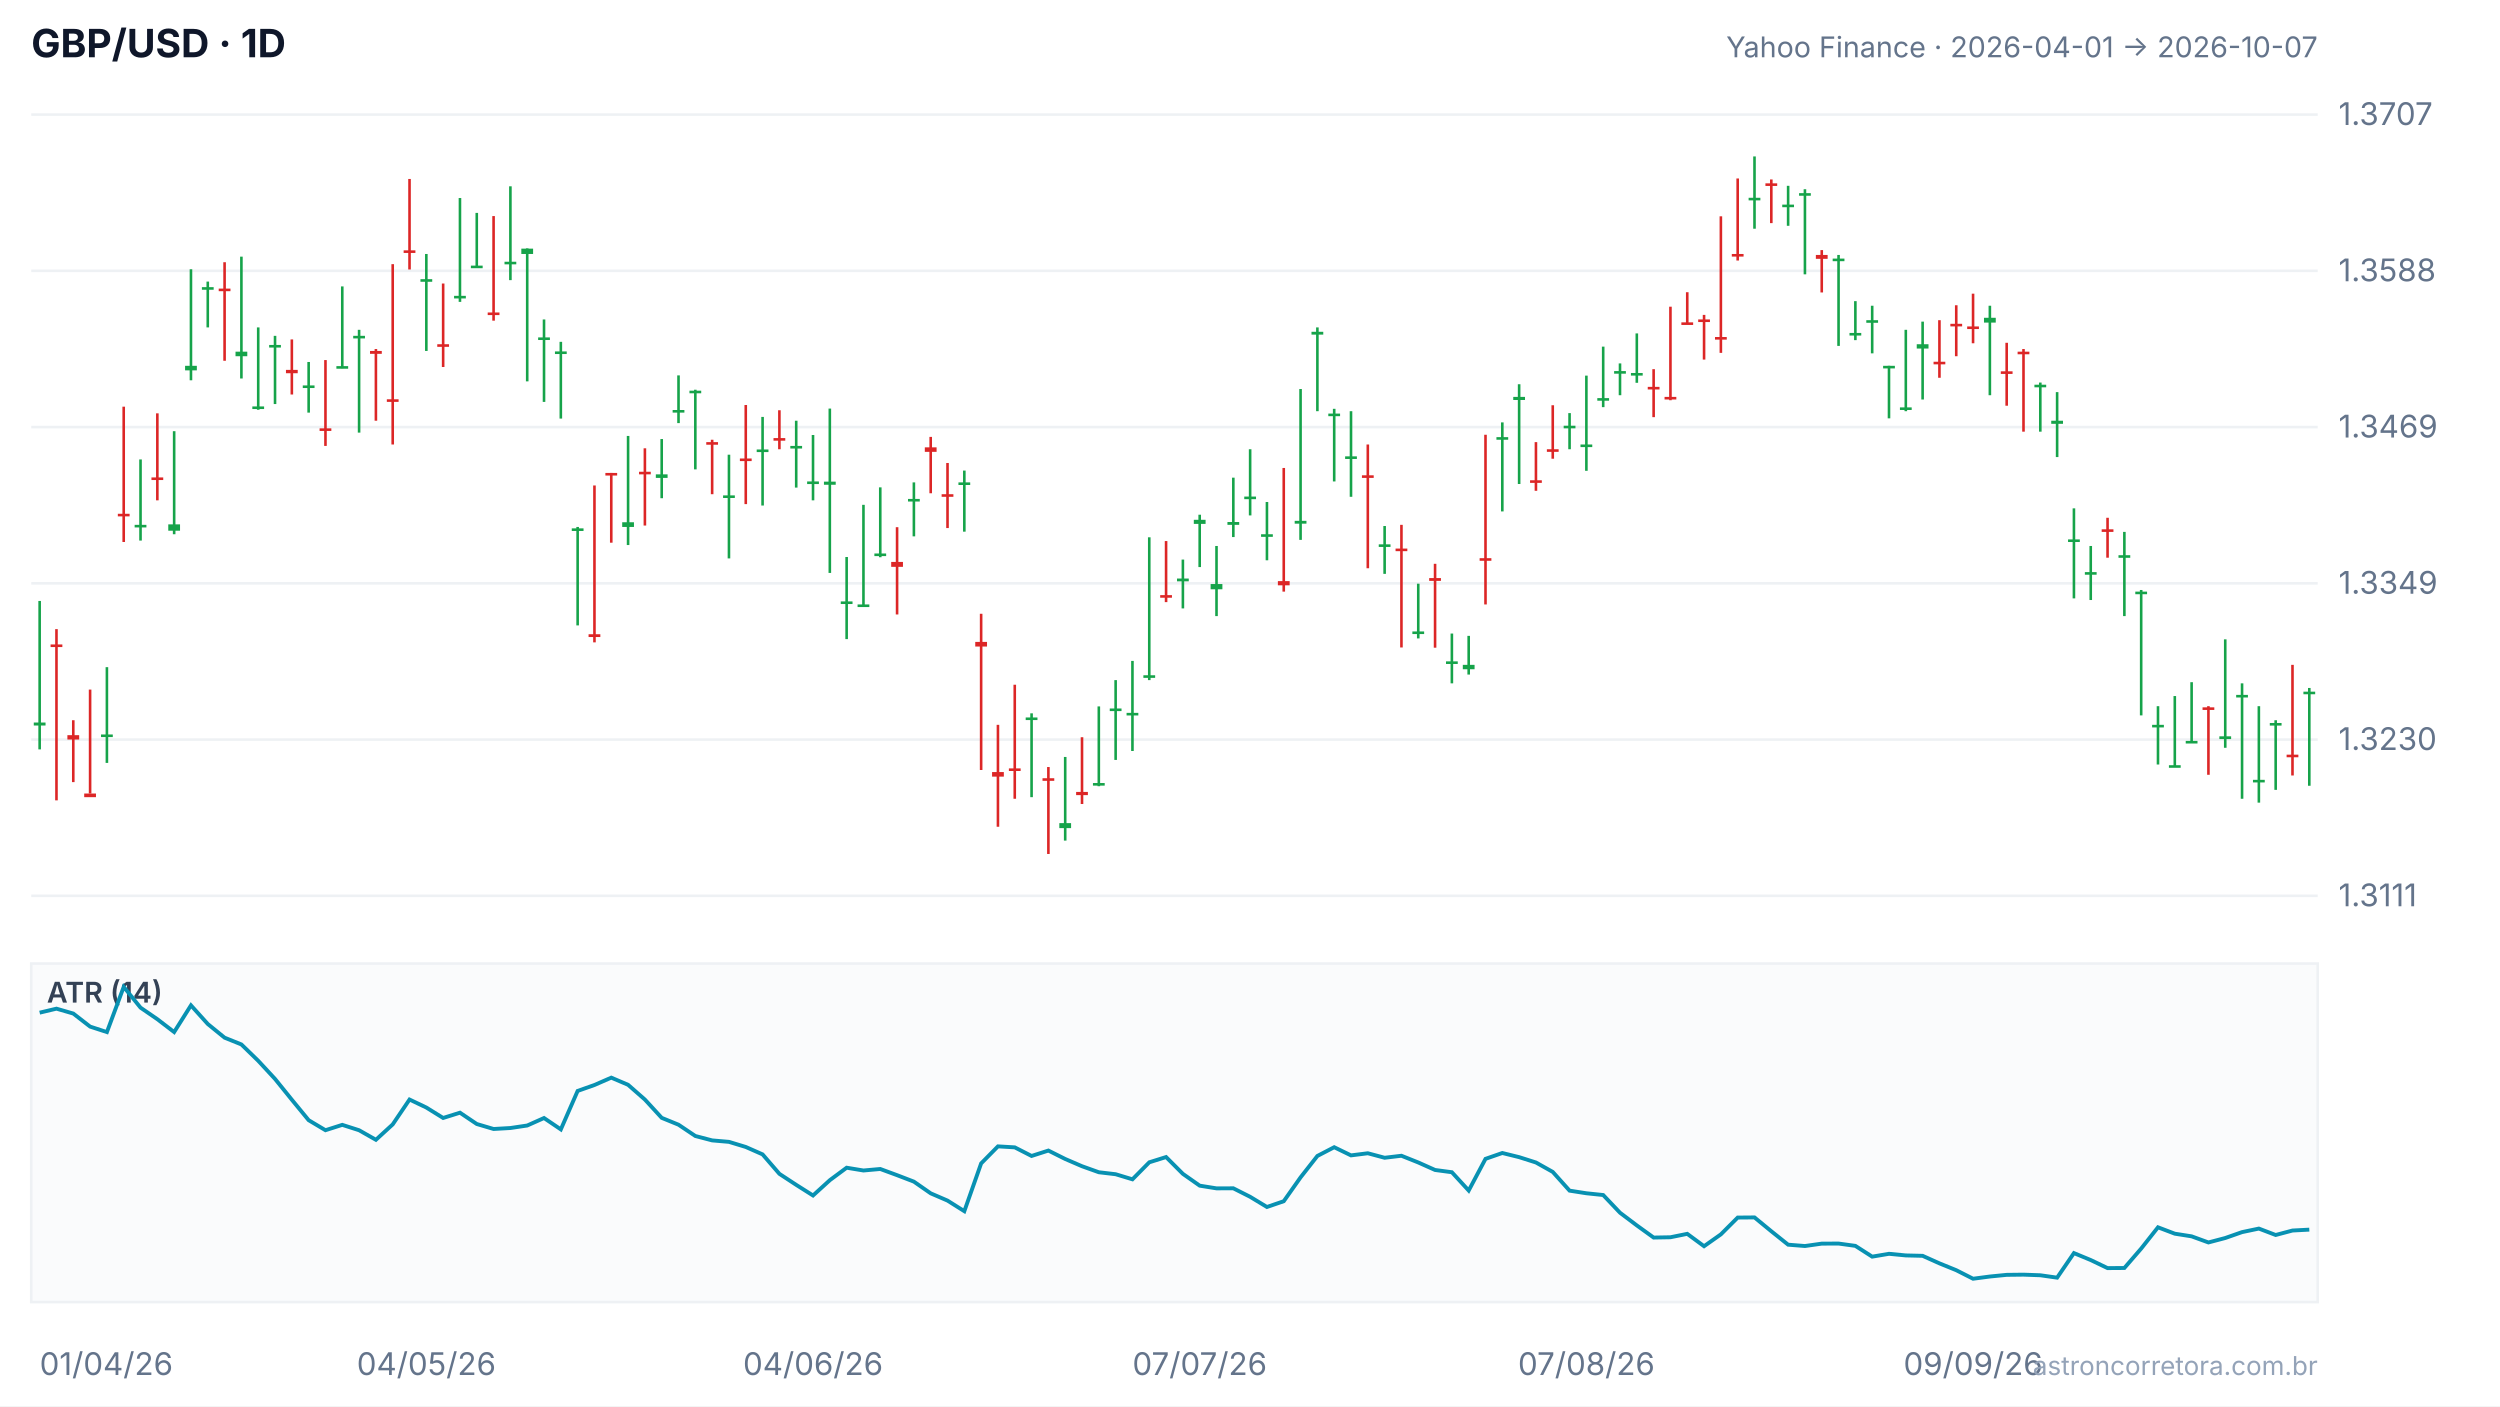
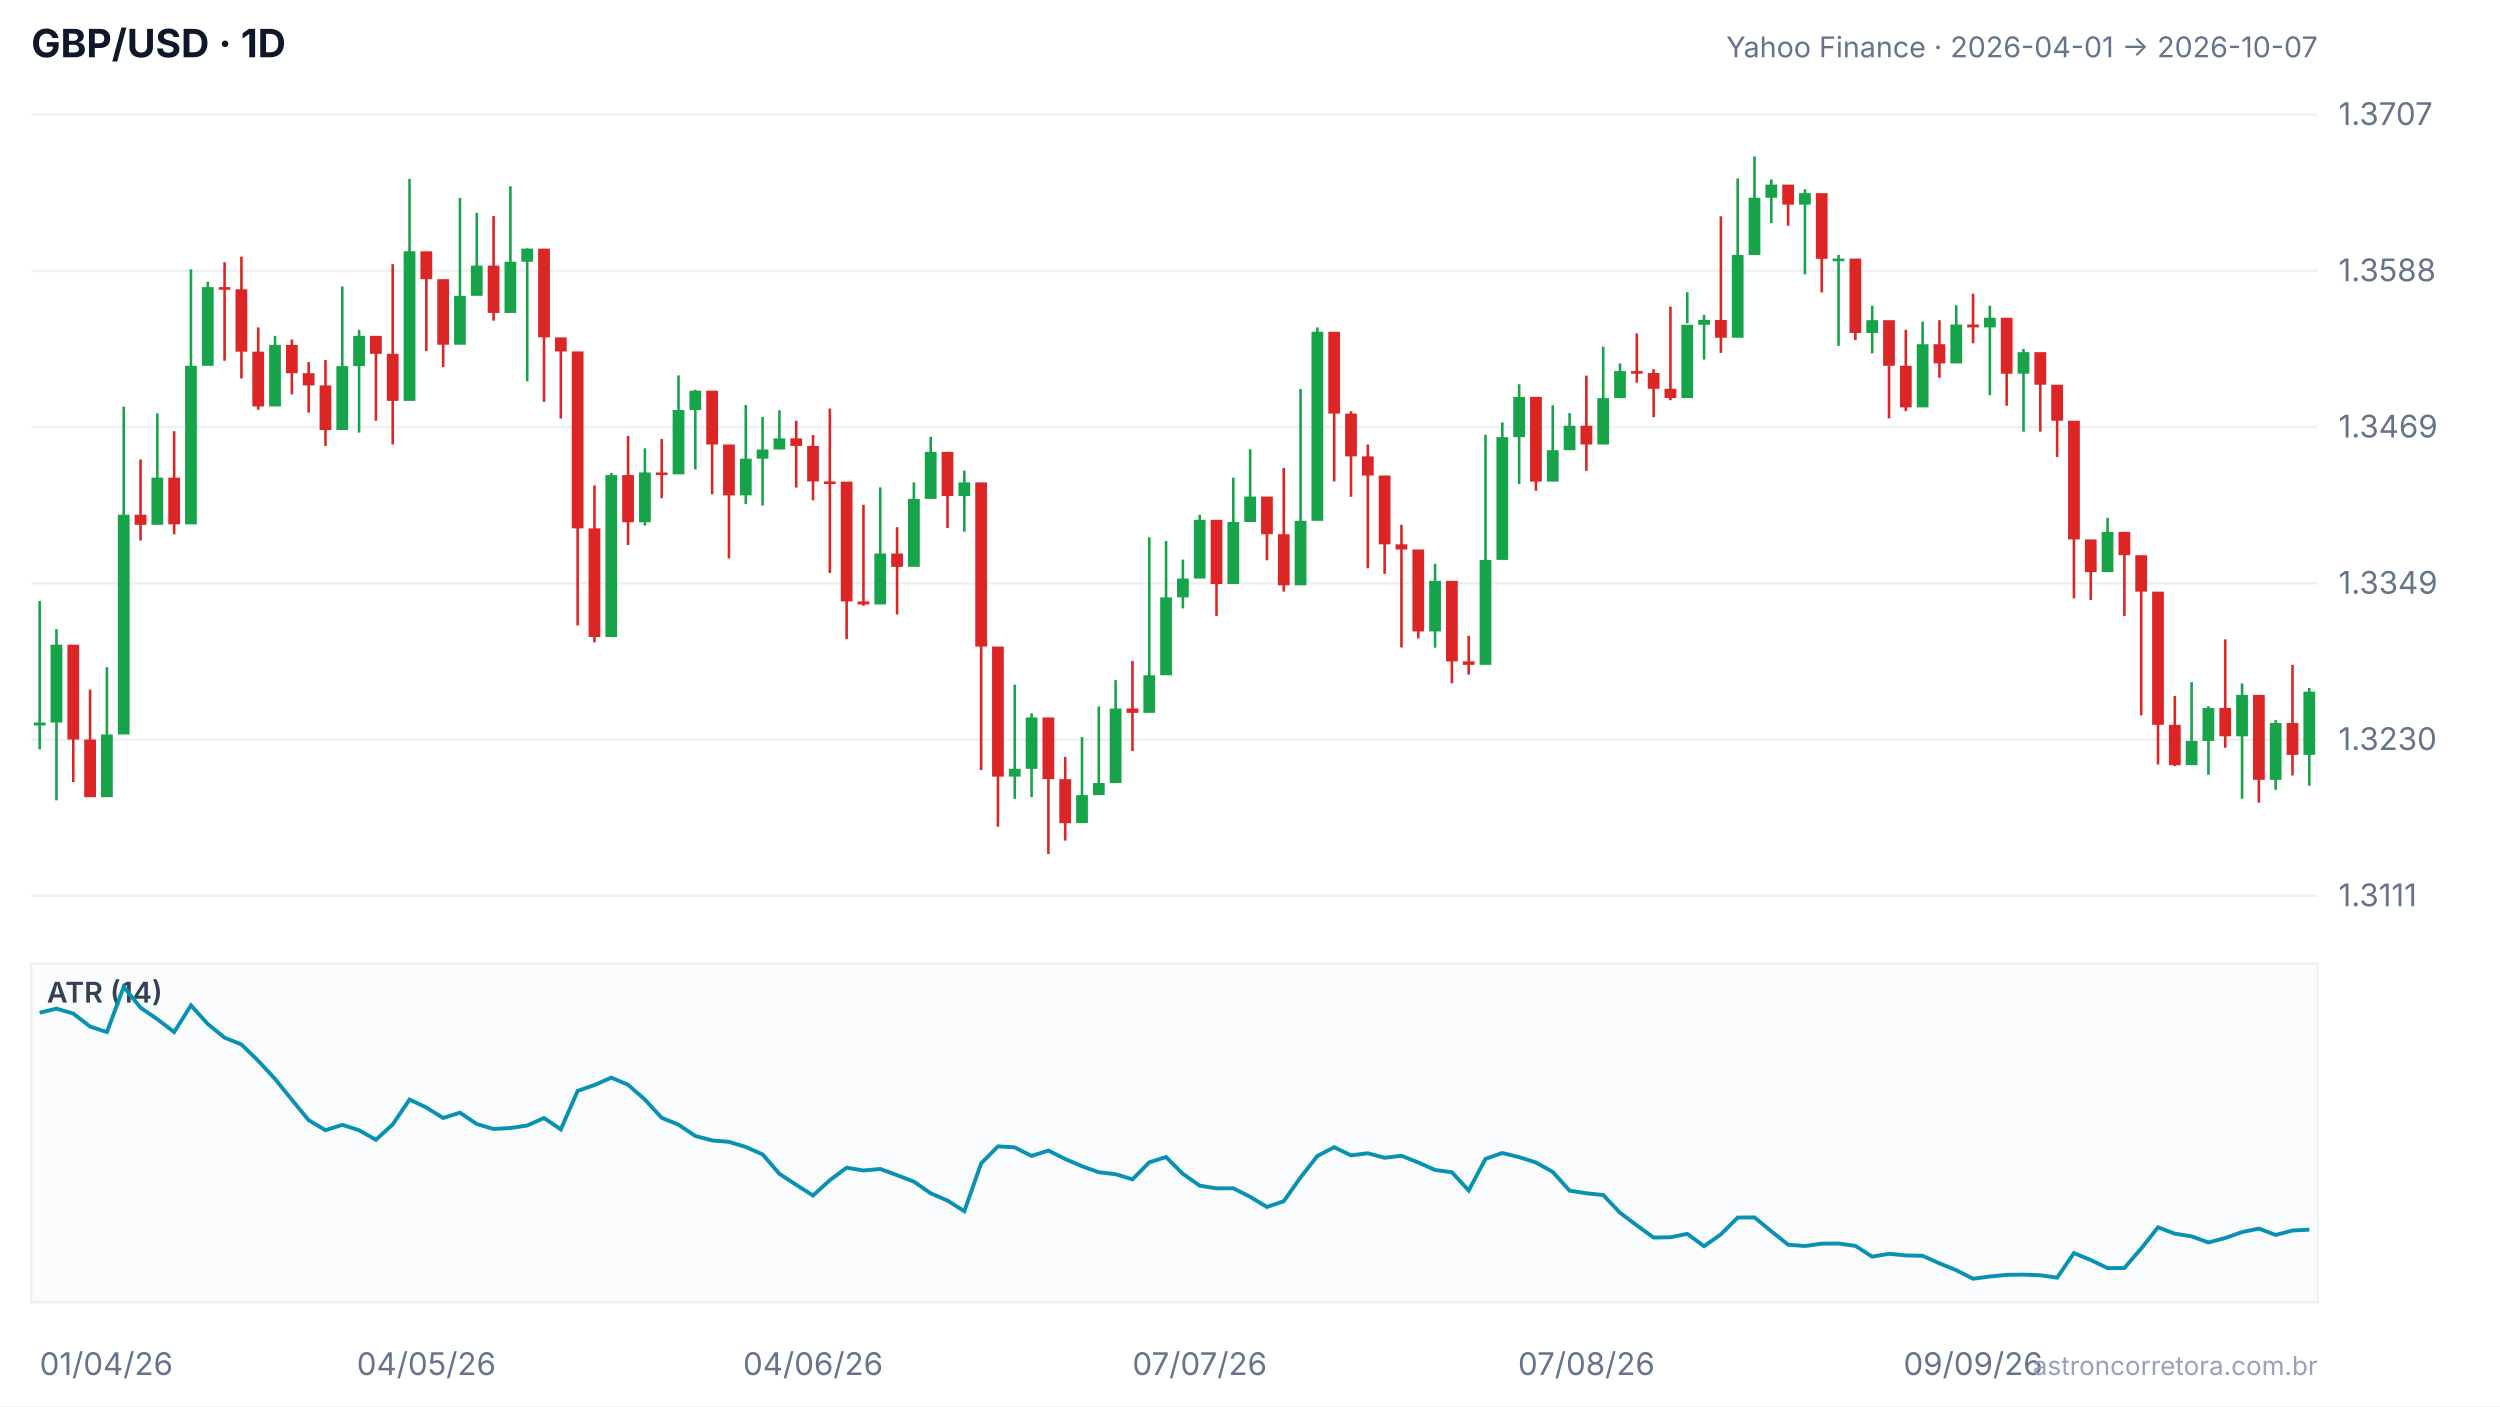
<svg xmlns="http://www.w3.org/2000/svg" viewBox="0 0 960 540" font-family="Inter,system-ui,sans-serif" font-size="12" role="img">
  <rect width="960" height="540" fill="#ffffff" />
  <text x="12" y="22" font-size="15" font-weight="700" fill="#0f172a">GBP/USD · 1D</text>
  <text x="890" y="22" font-size="11" fill="#64748b" text-anchor="end">Yahoo Finance · 2026-04-01 → 2026-10-07</text>
  <line x1="12" x2="890" y1="344" y2="344" stroke="#eef1f4" />
  <text x="898" y="348" fill="#64748b">1.3111</text>
  <line x1="12" x2="890" y1="284" y2="284" stroke="#eef1f4" />
  <text x="898" y="288" fill="#64748b">1.3230</text>
  <line x1="12" x2="890" y1="224" y2="224" stroke="#eef1f4" />
  <text x="898" y="228" fill="#64748b">1.3349</text>
  <line x1="12" x2="890" y1="164" y2="164" stroke="#eef1f4" />
  <text x="898" y="168" fill="#64748b">1.3469</text>
  <line x1="12" x2="890" y1="104" y2="104" stroke="#eef1f4" />
  <text x="898" y="108" fill="#64748b">1.3588</text>
  <line x1="12" x2="890" y1="44" y2="44" stroke="#eef1f4" />
  <text x="898" y="48" fill="#64748b">1.3707</text>
  <text x="15.228" y="528" fill="#64748b" text-anchor="start">01/04/26</text>
  <text x="163.713" y="528" fill="#64748b" text-anchor="middle">04/05/26</text>
  <text x="312.199" y="528" fill="#64748b" text-anchor="middle">04/06/26</text>
  <text x="460.684" y="528" fill="#64748b" text-anchor="middle">07/07/26</text>
  <text x="609.169" y="528" fill="#64748b" text-anchor="middle">07/08/26</text>
  <text x="757.654" y="528" fill="#64748b" text-anchor="middle">09/09/26</text>
  <line x1="15.228" x2="15.228" y1="230.767" y2="287.766" stroke="#16a34a" />
  <rect x="12.968" y="277.451" width="4.519" height="1.148" fill="#16a34a" />
-   <line x1="21.684" x2="21.684" y1="241.584" y2="307.339" stroke="#dc2626" />
-   <rect x="19.424" y="247.47" width="4.519" height="1" fill="#dc2626" />
+   <line x1="21.684" x2="21.684" y1="241.584" y2="307.339" stroke="#16a34a" />
+   <rect x="19.424" y="247.559" width="4.519" height="29.892" fill="#16a34a" />
  <line x1="28.14" x2="28.14" y1="276.567" y2="300.331" stroke="#dc2626" />
-   <rect x="25.88" y="282.304" width="4.519" height="1.675" fill="#dc2626" />
+   <rect x="25.88" y="247.559" width="4.519" height="36.42" fill="#dc2626" />
  <line x1="34.596" x2="34.596" y1="264.799" y2="304.713" stroke="#dc2626" />
-   <rect x="32.336" y="304.713" width="4.519" height="1.401" fill="#dc2626" />
+   <rect x="32.336" y="283.979" width="4.519" height="22.135" fill="#dc2626" />
  <line x1="41.051" x2="41.051" y1="256.19" y2="292.956" stroke="#16a34a" />
-   <rect x="38.792" y="282.039" width="4.519" height="1" fill="#16a34a" />
-   <line x1="47.507" x2="47.507" y1="156.162" y2="208.125" stroke="#dc2626" />
-   <rect x="45.248" y="197.29" width="4.519" height="1" fill="#dc2626" />
-   <line x1="53.963" x2="53.963" y1="176.425" y2="207.584" stroke="#16a34a" />
-   <rect x="51.704" y="201.538" width="4.519" height="1" fill="#16a34a" />
-   <line x1="60.419" x2="60.419" y1="158.724" y2="192.131" stroke="#dc2626" />
-   <rect x="58.16" y="183.333" width="4.519" height="1" fill="#dc2626" />
-   <line x1="66.875" x2="66.875" y1="165.579" y2="205.149" stroke="#16a34a" />
-   <rect x="64.615" y="201.357" width="4.519" height="2.438" fill="#16a34a" />
+   <rect x="38.792" y="282.039" width="4.519" height="24.075" fill="#16a34a" />
+   <line x1="47.507" x2="47.507" y1="156.162" y2="208.125" stroke="#16a34a" />
+   <rect x="45.248" y="197.652" width="4.519" height="84.388" fill="#16a34a" />
+   <line x1="53.963" x2="53.963" y1="176.425" y2="207.584" stroke="#dc2626" />
+   <rect x="51.704" y="197.652" width="4.519" height="3.886" fill="#dc2626" />
+   <line x1="60.419" x2="60.419" y1="158.724" y2="192.131" stroke="#16a34a" />
+   <rect x="58.16" y="183.424" width="4.519" height="18.114" fill="#16a34a" />
+   <line x1="66.875" x2="66.875" y1="165.579" y2="205.149" stroke="#dc2626" />
+   <rect x="64.615" y="183.424" width="4.519" height="17.933" fill="#dc2626" />
  <line x1="73.331" x2="73.331" y1="103.391" y2="146.031" stroke="#16a34a" />
-   <rect x="71.071" y="140.472" width="4.519" height="1.747" fill="#16a34a" />
+   <rect x="71.071" y="140.472" width="4.519" height="60.886" fill="#16a34a" />
  <line x1="79.787" x2="79.787" y1="108.13" y2="125.725" stroke="#16a34a" />
-   <rect x="77.527" y="110.265" width="4.519" height="1" fill="#16a34a" />
+   <rect x="77.527" y="110.265" width="4.519" height="30.207" fill="#16a34a" />
  <line x1="86.243" x2="86.243" y1="100.694" y2="138.539" stroke="#dc2626" />
-   <rect x="83.983" y="110.821" width="4.519" height="1" fill="#dc2626" />
-   <line x1="92.699" x2="92.699" y1="98.553" y2="145.342" stroke="#16a34a" />
-   <rect x="90.439" y="135.042" width="4.519" height="1.749" fill="#16a34a" />
-   <line x1="99.154" x2="99.154" y1="125.725" y2="157.352" stroke="#16a34a" />
-   <rect x="96.895" y="156.07" width="4.519" height="1" fill="#16a34a" />
+   <rect x="83.983" y="110.265" width="4.519" height="1" fill="#dc2626" />
+   <line x1="92.699" x2="92.699" y1="98.553" y2="145.342" stroke="#dc2626" />
+   <rect x="90.439" y="111.09" width="4.519" height="23.952" fill="#dc2626" />
+   <line x1="99.154" x2="99.154" y1="125.725" y2="157.352" stroke="#dc2626" />
+   <rect x="96.895" y="135.042" width="4.519" height="21.029" fill="#dc2626" />
  <line x1="105.61" x2="105.61" y1="128.965" y2="155.155" stroke="#16a34a" />
-   <rect x="103.351" y="132.461" width="4.519" height="1" fill="#16a34a" />
+   <rect x="103.351" y="132.461" width="4.519" height="23.61" fill="#16a34a" />
  <line x1="112.066" x2="112.066" y1="130.34" y2="151.49" stroke="#dc2626" />
-   <rect x="109.807" y="142.034" width="4.519" height="1.287" fill="#dc2626" />
-   <line x1="118.522" x2="118.522" y1="139" y2="158.449" stroke="#16a34a" />
-   <rect x="116.263" y="148.005" width="4.519" height="1" fill="#16a34a" />
+   <rect x="109.807" y="132.461" width="4.519" height="10.861" fill="#dc2626" />
+   <line x1="118.522" x2="118.522" y1="139" y2="158.449" stroke="#dc2626" />
+   <rect x="116.263" y="143.321" width="4.519" height="4.683" fill="#dc2626" />
  <line x1="124.978" x2="124.978" y1="138.264" y2="171.234" stroke="#dc2626" />
-   <rect x="122.718" y="164.482" width="4.519" height="1" fill="#dc2626" />
+   <rect x="122.718" y="148.005" width="4.519" height="17.117" fill="#dc2626" />
  <line x1="131.434" x2="131.434" y1="109.985" y2="141.391" stroke="#16a34a" />
-   <rect x="129.174" y="140.591" width="4.519" height="1" fill="#16a34a" />
+   <rect x="129.174" y="140.591" width="4.519" height="24.531" fill="#16a34a" />
  <line x1="137.89" x2="137.89" y1="126.648" y2="166.126" stroke="#16a34a" />
-   <rect x="135.63" y="128.956" width="4.519" height="1" fill="#16a34a" />
+   <rect x="135.63" y="128.956" width="4.519" height="11.635" fill="#16a34a" />
  <line x1="144.346" x2="144.346" y1="134.028" y2="161.559" stroke="#dc2626" />
-   <rect x="142.086" y="134.765" width="4.519" height="1.106" fill="#dc2626" />
+   <rect x="142.086" y="128.956" width="4.519" height="6.914" fill="#dc2626" />
  <line x1="150.801" x2="150.801" y1="101.438" y2="170.687" stroke="#dc2626" />
-   <rect x="148.542" y="153.323" width="4.519" height="1" fill="#dc2626" />
-   <line x1="157.257" x2="157.257" y1="68.723" y2="103.484" stroke="#dc2626" />
-   <rect x="154.998" y="96.131" width="4.519" height="1" fill="#dc2626" />
-   <line x1="163.713" x2="163.713" y1="97.529" y2="134.765" stroke="#16a34a" />
-   <rect x="161.454" y="107.201" width="4.519" height="1" fill="#16a34a" />
+   <rect x="148.542" y="135.87" width="4.519" height="18.066" fill="#dc2626" />
+   <line x1="157.257" x2="157.257" y1="68.723" y2="103.484" stroke="#16a34a" />
+   <rect x="154.998" y="96.504" width="4.519" height="57.433" fill="#16a34a" />
+   <line x1="163.713" x2="163.713" y1="97.529" y2="134.765" stroke="#dc2626" />
+   <rect x="161.454" y="96.504" width="4.519" height="10.697" fill="#dc2626" />
  <line x1="170.169" x2="170.169" y1="108.872" y2="140.931" stroke="#dc2626" />
-   <rect x="167.91" y="132.185" width="4.519" height="1" fill="#dc2626" />
+   <rect x="167.91" y="107.201" width="4.519" height="25.168" fill="#dc2626" />
  <line x1="176.625" x2="176.625" y1="76.04" y2="115.92" stroke="#16a34a" />
-   <rect x="174.365" y="113.603" width="4.519" height="1" fill="#16a34a" />
+   <rect x="174.365" y="113.603" width="4.519" height="18.766" fill="#16a34a" />
  <line x1="183.081" x2="183.081" y1="81.753" y2="102.554" stroke="#16a34a" />
-   <rect x="180.821" y="101.996" width="4.519" height="1" fill="#16a34a" />
+   <rect x="180.821" y="101.996" width="4.519" height="11.607" fill="#16a34a" />
  <line x1="189.537" x2="189.537" y1="82.969" y2="123.138" stroke="#dc2626" />
-   <rect x="187.277" y="119.993" width="4.519" height="1" fill="#dc2626" />
+   <rect x="187.277" y="101.996" width="4.519" height="18.182" fill="#dc2626" />
  <line x1="195.993" x2="195.993" y1="71.539" y2="107.572" stroke="#16a34a" />
-   <rect x="193.733" y="100.508" width="4.519" height="1" fill="#16a34a" />
+   <rect x="193.733" y="100.508" width="4.519" height="19.67" fill="#16a34a" />
  <line x1="202.449" x2="202.449" y1="95.386" y2="146.444" stroke="#16a34a" />
-   <rect x="200.189" y="95.479" width="4.519" height="2.05" fill="#16a34a" />
-   <line x1="208.904" x2="208.904" y1="122.675" y2="154.331" stroke="#16a34a" />
-   <rect x="206.645" y="129.565" width="4.519" height="1" fill="#16a34a" />
-   <line x1="215.36" x2="215.36" y1="131.263" y2="160.736" stroke="#16a34a" />
-   <rect x="213.101" y="134.949" width="4.519" height="1" fill="#16a34a" />
-   <line x1="221.816" x2="221.816" y1="202.351" y2="240.156" stroke="#16a34a" />
-   <rect x="219.557" y="202.893" width="4.519" height="1" fill="#16a34a" />
+   <rect x="200.189" y="95.479" width="4.519" height="5.028" fill="#16a34a" />
+   <line x1="208.904" x2="208.904" y1="122.675" y2="154.331" stroke="#dc2626" />
+   <rect x="206.645" y="95.479" width="4.519" height="34.086" fill="#dc2626" />
+   <line x1="215.36" x2="215.36" y1="131.263" y2="160.736" stroke="#dc2626" />
+   <rect x="213.101" y="129.565" width="4.519" height="5.384" fill="#dc2626" />
+   <line x1="221.816" x2="221.816" y1="202.351" y2="240.156" stroke="#dc2626" />
+   <rect x="219.557" y="134.949" width="4.519" height="67.944" fill="#dc2626" />
  <line x1="228.272" x2="228.272" y1="186.42" y2="246.668" stroke="#dc2626" />
-   <rect x="226.013" y="243.547" width="4.519" height="1.07" fill="#dc2626" />
-   <line x1="234.728" x2="234.728" y1="181.608" y2="208.396" stroke="#dc2626" />
-   <rect x="232.468" y="181.608" width="4.519" height="1" fill="#dc2626" />
-   <line x1="241.184" x2="241.184" y1="167.403" y2="209.297" stroke="#16a34a" />
-   <rect x="238.924" y="200.544" width="4.519" height="1.807" fill="#16a34a" />
-   <line x1="247.64" x2="247.64" y1="172.145" y2="201.809" stroke="#dc2626" />
-   <rect x="245.38" y="181.153" width="4.519" height="1" fill="#dc2626" />
-   <line x1="254.096" x2="254.096" y1="168.589" y2="191.315" stroke="#16a34a" />
-   <rect x="251.836" y="182.153" width="4.519" height="1.362" fill="#16a34a" />
+   <rect x="226.013" y="202.893" width="4.519" height="41.725" fill="#dc2626" />
+   <line x1="234.728" x2="234.728" y1="181.608" y2="208.396" stroke="#16a34a" />
+   <rect x="232.468" y="182.426" width="4.519" height="62.192" fill="#16a34a" />
+   <line x1="241.184" x2="241.184" y1="167.403" y2="209.297" stroke="#dc2626" />
+   <rect x="238.924" y="182.426" width="4.519" height="18.118" fill="#dc2626" />
+   <line x1="247.64" x2="247.64" y1="172.145" y2="201.809" stroke="#16a34a" />
+   <rect x="245.38" y="181.426" width="4.519" height="19.118" fill="#16a34a" />
+   <line x1="254.096" x2="254.096" y1="168.589" y2="191.315" stroke="#dc2626" />
+   <rect x="251.836" y="181.426" width="4.519" height="1" fill="#dc2626" />
  <line x1="260.551" x2="260.551" y1="144.148" y2="162.473" stroke="#16a34a" />
-   <rect x="258.292" y="157.443" width="4.519" height="1" fill="#16a34a" />
+   <rect x="258.292" y="157.443" width="4.519" height="24.709" fill="#16a34a" />
  <line x1="267.007" x2="267.007" y1="149.656" y2="180.245" stroke="#16a34a" />
-   <rect x="264.748" y="150.023" width="4.519" height="1" fill="#16a34a" />
+   <rect x="264.748" y="150.023" width="4.519" height="7.421" fill="#16a34a" />
  <line x1="273.463" x2="273.463" y1="168.863" y2="189.775" stroke="#dc2626" />
-   <rect x="271.204" y="169.775" width="4.519" height="1" fill="#dc2626" />
-   <line x1="279.919" x2="279.919" y1="174.604" y2="214.43" stroke="#16a34a" />
-   <rect x="277.66" y="190.228" width="4.519" height="1" fill="#16a34a" />
-   <line x1="286.375" x2="286.375" y1="155.522" y2="193.58" stroke="#dc2626" />
-   <rect x="284.115" y="176.06" width="4.519" height="1" fill="#dc2626" />
+   <rect x="271.204" y="150.023" width="4.519" height="20.664" fill="#dc2626" />
+   <line x1="279.919" x2="279.919" y1="174.604" y2="214.43" stroke="#dc2626" />
+   <rect x="277.66" y="170.687" width="4.519" height="19.541" fill="#dc2626" />
+   <line x1="286.375" x2="286.375" y1="155.522" y2="193.58" stroke="#16a34a" />
+   <rect x="284.115" y="176.151" width="4.519" height="14.077" fill="#16a34a" />
  <line x1="292.831" x2="292.831" y1="160.096" y2="194.123" stroke="#16a34a" />
-   <rect x="290.571" y="172.6" width="4.519" height="1" fill="#16a34a" />
-   <line x1="299.287" x2="299.287" y1="157.535" y2="172.509" stroke="#dc2626" />
-   <rect x="297.027" y="168.224" width="4.519" height="1" fill="#dc2626" />
-   <line x1="305.743" x2="305.743" y1="161.559" y2="187.236" stroke="#16a34a" />
-   <rect x="303.483" y="171.234" width="4.519" height="1" fill="#16a34a" />
-   <line x1="312.199" x2="312.199" y1="167.038" y2="192.131" stroke="#16a34a" />
-   <rect x="309.939" y="184.877" width="4.519" height="1" fill="#16a34a" />
-   <line x1="318.654" x2="318.654" y1="156.894" y2="220.004" stroke="#16a34a" />
-   <rect x="316.395" y="184.95" width="4.519" height="1.198" fill="#16a34a" />
-   <line x1="325.11" x2="325.11" y1="213.89" y2="245.42" stroke="#16a34a" />
-   <rect x="322.851" y="230.945" width="4.519" height="1" fill="#16a34a" />
-   <line x1="331.566" x2="331.566" y1="193.852" y2="232.646" stroke="#16a34a" />
-   <rect x="329.307" y="232.109" width="4.519" height="1" fill="#16a34a" />
+   <rect x="290.571" y="172.6" width="4.519" height="3.551" fill="#16a34a" />
+   <line x1="299.287" x2="299.287" y1="157.535" y2="172.509" stroke="#16a34a" />
+   <rect x="297.027" y="168.334" width="4.519" height="4.267" fill="#16a34a" />
+   <line x1="305.743" x2="305.743" y1="161.559" y2="187.236" stroke="#dc2626" />
+   <rect x="303.483" y="168.334" width="4.519" height="2.9" fill="#dc2626" />
+   <line x1="312.199" x2="312.199" y1="167.038" y2="192.131" stroke="#dc2626" />
+   <rect x="309.939" y="171.234" width="4.519" height="13.643" fill="#dc2626" />
+   <line x1="318.654" x2="318.654" y1="156.894" y2="220.004" stroke="#dc2626" />
+   <rect x="316.395" y="184.877" width="4.519" height="1" fill="#dc2626" />
+   <line x1="325.11" x2="325.11" y1="213.89" y2="245.42" stroke="#dc2626" />
+   <rect x="322.851" y="184.95" width="4.519" height="45.996" fill="#dc2626" />
+   <line x1="331.566" x2="331.566" y1="193.852" y2="232.646" stroke="#dc2626" />
+   <rect x="329.307" y="230.945" width="4.519" height="1.164" fill="#dc2626" />
  <line x1="338.022" x2="338.022" y1="187.146" y2="213.98" stroke="#16a34a" />
-   <rect x="335.762" y="212.54" width="4.519" height="1" fill="#16a34a" />
+   <rect x="335.762" y="212.54" width="4.519" height="19.57" fill="#16a34a" />
  <line x1="344.478" x2="344.478" y1="202.441" y2="235.956" stroke="#dc2626" />
-   <rect x="342.218" y="215.779" width="4.519" height="1.889" fill="#dc2626" />
+   <rect x="342.218" y="212.54" width="4.519" height="5.128" fill="#dc2626" />
  <line x1="350.934" x2="350.934" y1="185.239" y2="205.961" stroke="#16a34a" />
-   <rect x="348.674" y="191.588" width="4.519" height="1" fill="#16a34a" />
-   <line x1="357.39" x2="357.39" y1="167.768" y2="189.413" stroke="#dc2626" />
-   <rect x="355.13" y="171.781" width="4.519" height="1.731" fill="#dc2626" />
+   <rect x="348.674" y="191.588" width="4.519" height="26.08" fill="#16a34a" />
+   <line x1="357.39" x2="357.39" y1="167.768" y2="189.413" stroke="#16a34a" />
+   <rect x="355.13" y="173.511" width="4.519" height="18.076" fill="#16a34a" />
  <line x1="363.846" x2="363.846" y1="177.789" y2="202.775" stroke="#dc2626" />
-   <rect x="361.586" y="189.775" width="4.519" height="1" fill="#dc2626" />
+   <rect x="361.586" y="173.511" width="4.519" height="16.979" fill="#dc2626" />
  <line x1="370.301" x2="370.301" y1="180.699" y2="204.157" stroke="#16a34a" />
-   <rect x="368.042" y="185.239" width="4.519" height="1" fill="#16a34a" />
+   <rect x="368.042" y="185.239" width="4.519" height="5.251" fill="#16a34a" />
  <line x1="376.757" x2="376.757" y1="235.688" y2="295.68" stroke="#dc2626" />
-   <rect x="374.498" y="246.49" width="4.519" height="1.782" fill="#dc2626" />
+   <rect x="374.498" y="185.239" width="4.519" height="63.032" fill="#dc2626" />
  <line x1="383.213" x2="383.213" y1="278.334" y2="317.475" stroke="#dc2626" />
-   <rect x="380.954" y="296.47" width="4.519" height="1.755" fill="#dc2626" />
-   <line x1="389.669" x2="389.669" y1="262.937" y2="306.726" stroke="#dc2626" />
-   <rect x="387.41" y="295.064" width="4.519" height="1" fill="#dc2626" />
+   <rect x="380.954" y="248.272" width="4.519" height="49.954" fill="#dc2626" />
+   <line x1="389.669" x2="389.669" y1="262.937" y2="306.726" stroke="#16a34a" />
+   <rect x="387.41" y="295.24" width="4.519" height="2.985" fill="#16a34a" />
  <line x1="396.125" x2="396.125" y1="273.916" y2="306.114" stroke="#16a34a" />
-   <rect x="393.865" y="275.507" width="4.519" height="1" fill="#16a34a" />
+   <rect x="393.865" y="275.507" width="4.519" height="19.733" fill="#16a34a" />
  <line x1="402.581" x2="402.581" y1="294.538" y2="327.929" stroke="#dc2626" />
-   <rect x="400.321" y="298.839" width="4.519" height="1" fill="#dc2626" />
-   <line x1="409.037" x2="409.037" y1="290.67" y2="322.793" stroke="#16a34a" />
-   <rect x="406.777" y="316.079" width="4.519" height="1.919" fill="#16a34a" />
-   <line x1="415.493" x2="415.493" y1="283.097" y2="308.739" stroke="#dc2626" />
-   <rect x="413.233" y="304.1" width="4.519" height="1.226" fill="#dc2626" />
+   <rect x="400.321" y="275.507" width="4.519" height="23.683" fill="#dc2626" />
+   <line x1="409.037" x2="409.037" y1="290.67" y2="322.793" stroke="#dc2626" />
+   <rect x="406.777" y="299.191" width="4.519" height="16.888" fill="#dc2626" />
+   <line x1="415.493" x2="415.493" y1="283.097" y2="308.739" stroke="#16a34a" />
+   <rect x="413.233" y="305.326" width="4.519" height="10.753" fill="#16a34a" />
  <line x1="421.949" x2="421.949" y1="271.263" y2="301.909" stroke="#16a34a" />
-   <rect x="419.689" y="300.682" width="4.519" height="1" fill="#16a34a" />
+   <rect x="419.689" y="300.682" width="4.519" height="4.644" fill="#16a34a" />
  <line x1="428.404" x2="428.404" y1="261.163" y2="291.813" stroke="#16a34a" />
-   <rect x="426.145" y="272.06" width="4.519" height="1" fill="#16a34a" />
-   <line x1="434.86" x2="434.86" y1="253.79" y2="288.382" stroke="#16a34a" />
-   <rect x="432.601" y="273.739" width="4.519" height="1" fill="#16a34a" />
+   <rect x="426.145" y="272.06" width="4.519" height="28.622" fill="#16a34a" />
+   <line x1="434.86" x2="434.86" y1="253.79" y2="288.382" stroke="#dc2626" />
+   <rect x="432.601" y="272.06" width="4.519" height="1.679" fill="#dc2626" />
  <line x1="441.316" x2="441.316" y1="206.322" y2="261.163" stroke="#16a34a" />
-   <rect x="439.057" y="259.299" width="4.519" height="1" fill="#16a34a" />
-   <line x1="447.772" x2="447.772" y1="207.765" y2="231.214" stroke="#dc2626" />
-   <rect x="445.513" y="228.527" width="4.519" height="1" fill="#dc2626" />
+   <rect x="439.057" y="259.299" width="4.519" height="14.44" fill="#16a34a" />
+   <line x1="447.772" x2="447.772" y1="207.765" y2="231.214" stroke="#16a34a" />
+   <rect x="445.513" y="229.405" width="4.519" height="29.894" fill="#16a34a" />
  <line x1="454.228" x2="454.228" y1="214.88" y2="233.631" stroke="#16a34a" />
-   <rect x="451.968" y="222.159" width="4.519" height="1.077" fill="#16a34a" />
+   <rect x="451.968" y="222.159" width="4.519" height="7.246" fill="#16a34a" />
  <line x1="460.684" x2="460.684" y1="197.652" y2="217.757" stroke="#16a34a" />
-   <rect x="458.424" y="199.604" width="4.519" height="1.573" fill="#16a34a" />
-   <line x1="467.14" x2="467.14" y1="209.657" y2="236.582" stroke="#16a34a" />
-   <rect x="464.88" y="224.268" width="4.519" height="2.018" fill="#16a34a" />
+   <rect x="458.424" y="199.604" width="4.519" height="22.555" fill="#16a34a" />
+   <line x1="467.14" x2="467.14" y1="209.657" y2="236.582" stroke="#dc2626" />
+   <rect x="464.88" y="199.604" width="4.519" height="24.664" fill="#dc2626" />
  <line x1="473.596" x2="473.596" y1="183.424" y2="206.232" stroke="#16a34a" />
-   <rect x="471.336" y="200.454" width="4.519" height="1.084" fill="#16a34a" />
+   <rect x="471.336" y="200.454" width="4.519" height="23.814" fill="#16a34a" />
  <line x1="480.051" x2="480.051" y1="172.509" y2="197.923" stroke="#16a34a" />
-   <rect x="477.792" y="190.681" width="4.519" height="1" fill="#16a34a" />
-   <line x1="486.507" x2="486.507" y1="192.765" y2="215.149" stroke="#16a34a" />
-   <rect x="484.248" y="205.149" width="4.519" height="1" fill="#16a34a" />
+   <rect x="477.792" y="190.681" width="4.519" height="9.772" fill="#16a34a" />
+   <line x1="486.507" x2="486.507" y1="192.765" y2="215.149" stroke="#dc2626" />
+   <rect x="484.248" y="190.681" width="4.519" height="14.467" fill="#dc2626" />
  <line x1="492.963" x2="492.963" y1="179.699" y2="227.183" stroke="#dc2626" />
-   <rect x="490.704" y="223.147" width="4.519" height="1.615" fill="#dc2626" />
+   <rect x="490.704" y="205.149" width="4.519" height="19.613" fill="#dc2626" />
  <line x1="499.419" x2="499.419" y1="149.381" y2="207.314" stroke="#16a34a" />
-   <rect x="497.16" y="200.002" width="4.519" height="1.085" fill="#16a34a" />
+   <rect x="497.16" y="200.002" width="4.519" height="24.76" fill="#16a34a" />
  <line x1="505.875" x2="505.875" y1="125.725" y2="157.901" stroke="#16a34a" />
-   <rect x="503.615" y="127.405" width="4.519" height="1.089" fill="#16a34a" />
-   <line x1="512.331" x2="512.331" y1="156.986" y2="184.877" stroke="#16a34a" />
-   <rect x="510.071" y="158.816" width="4.519" height="1" fill="#16a34a" />
-   <line x1="518.787" x2="518.787" y1="157.901" y2="190.772" stroke="#16a34a" />
-   <rect x="516.527" y="175.241" width="4.519" height="1.001" fill="#16a34a" />
+   <rect x="503.615" y="127.405" width="4.519" height="72.597" fill="#16a34a" />
+   <line x1="512.331" x2="512.331" y1="156.986" y2="184.877" stroke="#dc2626" />
+   <rect x="510.071" y="127.405" width="4.519" height="31.411" fill="#dc2626" />
+   <line x1="518.787" x2="518.787" y1="157.901" y2="190.772" stroke="#dc2626" />
+   <rect x="516.527" y="158.816" width="4.519" height="16.425" fill="#dc2626" />
  <line x1="525.243" x2="525.243" y1="170.687" y2="218.207" stroke="#dc2626" />
-   <rect x="522.983" y="182.516" width="4.519" height="1" fill="#dc2626" />
-   <line x1="531.699" x2="531.699" y1="201.989" y2="220.363" stroke="#16a34a" />
-   <rect x="529.439" y="209.027" width="4.519" height="1" fill="#16a34a" />
+   <rect x="522.983" y="175.241" width="4.519" height="7.366" fill="#dc2626" />
+   <line x1="531.699" x2="531.699" y1="201.989" y2="220.363" stroke="#dc2626" />
+   <rect x="529.439" y="182.607" width="4.519" height="26.42" fill="#dc2626" />
  <line x1="538.154" x2="538.154" y1="201.538" y2="248.628" stroke="#dc2626" />
-   <rect x="535.895" y="210.648" width="4.519" height="1" fill="#dc2626" />
-   <line x1="544.61" x2="544.61" y1="224.134" y2="245.152" stroke="#16a34a" />
-   <rect x="542.351" y="242.477" width="4.519" height="1" fill="#16a34a" />
-   <line x1="551.066" x2="551.066" y1="216.499" y2="248.717" stroke="#dc2626" />
-   <rect x="548.807" y="221.98" width="4.519" height="1.077" fill="#dc2626" />
-   <line x1="557.522" x2="557.522" y1="243.28" y2="262.405" stroke="#16a34a" />
-   <rect x="555.262" y="253.967" width="4.519" height="1" fill="#16a34a" />
-   <line x1="563.978" x2="563.978" y1="244.172" y2="259.033" stroke="#16a34a" />
-   <rect x="561.718" y="255.302" width="4.519" height="1.688" fill="#16a34a" />
-   <line x1="570.434" x2="570.434" y1="166.947" y2="232.109" stroke="#dc2626" />
-   <rect x="568.174" y="214.34" width="4.519" height="1" fill="#dc2626" />
+   <rect x="535.895" y="209.027" width="4.519" height="1.982" fill="#dc2626" />
+   <line x1="544.61" x2="544.61" y1="224.134" y2="245.152" stroke="#dc2626" />
+   <rect x="542.351" y="211.009" width="4.519" height="31.467" fill="#dc2626" />
+   <line x1="551.066" x2="551.066" y1="216.499" y2="248.717" stroke="#16a34a" />
+   <rect x="548.807" y="223.057" width="4.519" height="19.42" fill="#16a34a" />
+   <line x1="557.522" x2="557.522" y1="243.28" y2="262.405" stroke="#dc2626" />
+   <rect x="555.262" y="223.057" width="4.519" height="30.91" fill="#dc2626" />
+   <line x1="563.978" x2="563.978" y1="244.172" y2="259.033" stroke="#dc2626" />
+   <rect x="561.718" y="253.967" width="4.519" height="1.334" fill="#dc2626" />
+   <line x1="570.434" x2="570.434" y1="166.947" y2="232.109" stroke="#16a34a" />
+   <rect x="568.174" y="215.006" width="4.519" height="40.296" fill="#16a34a" />
  <line x1="576.89" x2="576.89" y1="162.199" y2="196.385" stroke="#16a34a" />
-   <rect x="574.63" y="167.86" width="4.519" height="1" fill="#16a34a" />
+   <rect x="574.63" y="167.86" width="4.519" height="47.146" fill="#16a34a" />
  <line x1="583.346" x2="583.346" y1="147.546" y2="185.857" stroke="#16a34a" />
-   <rect x="581.086" y="152.407" width="4.519" height="1.191" fill="#16a34a" />
+   <rect x="581.086" y="152.407" width="4.519" height="15.453" fill="#16a34a" />
  <line x1="589.801" x2="589.801" y1="169.775" y2="188.47" stroke="#dc2626" />
-   <rect x="587.542" y="184.423" width="4.519" height="1" fill="#dc2626" />
-   <line x1="596.257" x2="596.257" y1="155.613" y2="176.151" stroke="#dc2626" />
-   <rect x="593.998" y="172.509" width="4.519" height="1" fill="#dc2626" />
+   <rect x="587.542" y="152.407" width="4.519" height="32.543" fill="#dc2626" />
+   <line x1="596.257" x2="596.257" y1="155.613" y2="176.151" stroke="#16a34a" />
+   <rect x="593.998" y="172.873" width="4.519" height="12.076" fill="#16a34a" />
  <line x1="602.713" x2="602.713" y1="158.633" y2="172.509" stroke="#16a34a" />
-   <rect x="600.454" y="163.478" width="4.519" height="1" fill="#16a34a" />
-   <line x1="609.169" x2="609.169" y1="144.24" y2="180.79" stroke="#16a34a" />
-   <rect x="606.91" y="170.687" width="4.519" height="1" fill="#16a34a" />
+   <rect x="600.454" y="163.478" width="4.519" height="9.396" fill="#16a34a" />
+   <line x1="609.169" x2="609.169" y1="144.24" y2="180.79" stroke="#dc2626" />
+   <rect x="606.91" y="163.478" width="4.519" height="7.209" fill="#dc2626" />
  <line x1="615.625" x2="615.625" y1="133.106" y2="156.345" stroke="#16a34a" />
-   <rect x="613.365" y="152.874" width="4.519" height="1" fill="#16a34a" />
+   <rect x="613.365" y="152.874" width="4.519" height="17.813" fill="#16a34a" />
  <line x1="622.081" x2="622.081" y1="139.551" y2="151.765" stroke="#16a34a" />
-   <rect x="619.821" y="142.494" width="4.519" height="1" fill="#16a34a" />
-   <line x1="628.537" x2="628.537" y1="128.033" y2="146.995" stroke="#16a34a" />
-   <rect x="626.277" y="143.229" width="4.519" height="1" fill="#16a34a" />
+   <rect x="619.821" y="142.494" width="4.519" height="10.38" fill="#16a34a" />
+   <line x1="628.537" x2="628.537" y1="128.033" y2="146.995" stroke="#dc2626" />
+   <rect x="626.277" y="142.494" width="4.519" height="1" fill="#dc2626" />
  <line x1="634.993" x2="634.993" y1="141.759" y2="160.188" stroke="#dc2626" />
-   <rect x="632.733" y="148.555" width="4.519" height="1" fill="#dc2626" />
+   <rect x="632.733" y="143.229" width="4.519" height="6.06" fill="#dc2626" />
  <line x1="641.449" x2="641.449" y1="117.772" y2="153.689" stroke="#dc2626" />
-   <rect x="639.189" y="152.407" width="4.519" height="1" fill="#dc2626" />
-   <line x1="647.904" x2="647.904" y1="112.212" y2="124.154" stroke="#dc2626" />
-   <rect x="645.645" y="123.784" width="4.519" height="1" fill="#dc2626" />
-   <line x1="654.36" x2="654.36" y1="120.918" y2="138.08" stroke="#dc2626" />
-   <rect x="652.101" y="122.666" width="4.519" height="1" fill="#dc2626" />
+   <rect x="639.189" y="149.289" width="4.519" height="3.575" fill="#dc2626" />
+   <line x1="647.904" x2="647.904" y1="112.212" y2="124.154" stroke="#16a34a" />
+   <rect x="645.645" y="124.708" width="4.519" height="28.156" fill="#16a34a" />
+   <line x1="654.36" x2="654.36" y1="120.918" y2="138.08" stroke="#16a34a" />
+   <rect x="652.101" y="122.86" width="4.519" height="1.848" fill="#16a34a" />
  <line x1="660.816" x2="660.816" y1="83.062" y2="135.501" stroke="#dc2626" />
-   <rect x="658.557" y="129.417" width="4.519" height="1" fill="#dc2626" />
-   <line x1="667.272" x2="667.272" y1="68.535" y2="100.043" stroke="#dc2626" />
-   <rect x="665.012" y="97.529" width="4.519" height="1" fill="#dc2626" />
+   <rect x="658.557" y="122.86" width="4.519" height="6.834" fill="#dc2626" />
+   <line x1="667.272" x2="667.272" y1="68.535" y2="100.043" stroke="#16a34a" />
+   <rect x="665.012" y="97.901" width="4.519" height="31.793" fill="#16a34a" />
  <line x1="673.728" x2="673.728" y1="60.071" y2="87.83" stroke="#16a34a" />
-   <rect x="671.468" y="75.947" width="4.519" height="1" fill="#16a34a" />
-   <line x1="680.184" x2="680.184" y1="68.911" y2="85.68" stroke="#dc2626" />
-   <rect x="677.924" y="70.403" width="4.519" height="1" fill="#dc2626" />
-   <line x1="686.64" x2="686.64" y1="71.352" y2="86.708" stroke="#16a34a" />
-   <rect x="684.38" y="78.57" width="4.519" height="1" fill="#16a34a" />
+   <rect x="671.468" y="75.947" width="4.519" height="21.954" fill="#16a34a" />
+   <line x1="680.184" x2="680.184" y1="68.911" y2="85.68" stroke="#16a34a" />
+   <rect x="677.924" y="70.882" width="4.519" height="5.065" fill="#16a34a" />
+   <line x1="686.64" x2="686.64" y1="71.352" y2="86.708" stroke="#dc2626" />
+   <rect x="684.38" y="70.882" width="4.519" height="7.688" fill="#dc2626" />
  <line x1="693.096" x2="693.096" y1="72.665" y2="105.343" stroke="#16a34a" />
-   <rect x="690.836" y="74.166" width="4.519" height="1" fill="#16a34a" />
+   <rect x="690.836" y="74.166" width="4.519" height="4.404" fill="#16a34a" />
  <line x1="699.551" x2="699.551" y1="96.038" y2="112.305" stroke="#dc2626" />
-   <rect x="697.292" y="97.901" width="4.519" height="1.49" fill="#dc2626" />
+   <rect x="697.292" y="74.166" width="4.519" height="25.225" fill="#dc2626" />
  <line x1="706.007" x2="706.007" y1="97.901" y2="132.83" stroke="#16a34a" />
  <rect x="703.748" y="99.298" width="4.519" height="1" fill="#16a34a" />
-   <line x1="712.463" x2="712.463" y1="115.641" y2="130.616" stroke="#16a34a" />
-   <rect x="710.204" y="127.848" width="4.519" height="1" fill="#16a34a" />
+   <line x1="712.463" x2="712.463" y1="115.641" y2="130.616" stroke="#dc2626" />
+   <rect x="710.204" y="99.298" width="4.519" height="28.55" fill="#dc2626" />
  <line x1="718.919" x2="718.919" y1="117.402" y2="135.686" stroke="#16a34a" />
-   <rect x="716.66" y="122.952" width="4.519" height="1" fill="#16a34a" />
-   <line x1="725.375" x2="725.375" y1="140.472" y2="160.645" stroke="#16a34a" />
-   <rect x="723.115" y="140.472" width="4.519" height="1" fill="#16a34a" />
-   <line x1="731.831" x2="731.831" y1="126.648" y2="157.901" stroke="#16a34a" />
-   <rect x="729.571" y="156.436" width="4.519" height="1" fill="#16a34a" />
+   <rect x="716.66" y="122.952" width="4.519" height="4.896" fill="#16a34a" />
+   <line x1="725.375" x2="725.375" y1="140.472" y2="160.645" stroke="#dc2626" />
+   <rect x="723.115" y="122.952" width="4.519" height="17.519" fill="#dc2626" />
+   <line x1="731.831" x2="731.831" y1="126.648" y2="157.901" stroke="#dc2626" />
+   <rect x="729.571" y="140.472" width="4.519" height="15.965" fill="#dc2626" />
  <line x1="738.287" x2="738.287" y1="123.507" y2="153.414" stroke="#16a34a" />
-   <rect x="736.027" y="132.185" width="4.519" height="1.659" fill="#16a34a" />
+   <rect x="736.027" y="132.185" width="4.519" height="24.252" fill="#16a34a" />
  <line x1="744.743" x2="744.743" y1="122.952" y2="145.067" stroke="#dc2626" />
-   <rect x="742.483" y="138.908" width="4.519" height="1" fill="#dc2626" />
-   <line x1="751.199" x2="751.199" y1="117.217" y2="136.791" stroke="#dc2626" />
-   <rect x="748.939" y="124.339" width="4.519" height="1" fill="#dc2626" />
+   <rect x="742.483" y="132.185" width="4.519" height="7.367" fill="#dc2626" />
+   <line x1="751.199" x2="751.199" y1="117.217" y2="136.791" stroke="#16a34a" />
+   <rect x="748.939" y="124.616" width="4.519" height="14.935" fill="#16a34a" />
  <line x1="757.654" x2="757.654" y1="112.769" y2="131.816" stroke="#dc2626" />
-   <rect x="755.395" y="125.355" width="4.519" height="1" fill="#dc2626" />
+   <rect x="755.395" y="124.616" width="4.519" height="1.109" fill="#dc2626" />
  <line x1="764.11" x2="764.11" y1="117.402" y2="151.765" stroke="#16a34a" />
-   <rect x="761.851" y="122.028" width="4.519" height="1.849" fill="#16a34a" />
+   <rect x="761.851" y="122.028" width="4.519" height="3.697" fill="#16a34a" />
  <line x1="770.566" x2="770.566" y1="131.631" y2="155.796" stroke="#dc2626" />
-   <rect x="768.307" y="142.586" width="4.519" height="1" fill="#dc2626" />
-   <line x1="777.022" x2="777.022" y1="134.028" y2="165.76" stroke="#dc2626" />
-   <rect x="774.762" y="135.042" width="4.519" height="1" fill="#dc2626" />
-   <line x1="783.478" x2="783.478" y1="146.903" y2="165.76" stroke="#16a34a" />
-   <rect x="781.218" y="147.729" width="4.519" height="1" fill="#16a34a" />
-   <line x1="789.934" x2="789.934" y1="150.573" y2="175.514" stroke="#16a34a" />
-   <rect x="787.674" y="161.559" width="4.519" height="1.188" fill="#16a34a" />
-   <line x1="796.39" x2="796.39" y1="195.209" y2="229.782" stroke="#16a34a" />
-   <rect x="794.13" y="207.133" width="4.519" height="1" fill="#16a34a" />
-   <line x1="802.846" x2="802.846" y1="209.657" y2="230.408" stroke="#16a34a" />
-   <rect x="800.586" y="219.69" width="4.519" height="1" fill="#16a34a" />
-   <line x1="809.301" x2="809.301" y1="198.827" y2="214.16" stroke="#dc2626" />
-   <rect x="807.042" y="203.253" width="4.519" height="1" fill="#dc2626" />
-   <line x1="815.757" x2="815.757" y1="204.247" y2="236.582" stroke="#16a34a" />
-   <rect x="813.498" y="213.197" width="4.519" height="1" fill="#16a34a" />
-   <line x1="822.213" x2="822.213" y1="226.555" y2="274.712" stroke="#16a34a" />
-   <rect x="819.954" y="227.183" width="4.519" height="1" fill="#16a34a" />
-   <line x1="828.669" x2="828.669" y1="271.175" y2="293.571" stroke="#16a34a" />
-   <rect x="826.41" y="278.334" width="4.519" height="1" fill="#16a34a" />
-   <line x1="835.125" x2="835.125" y1="267.28" y2="294.186" stroke="#16a34a" />
-   <rect x="832.865" y="293.835" width="4.519" height="1" fill="#16a34a" />
+   <rect x="768.307" y="122.028" width="4.519" height="21.478" fill="#dc2626" />
+   <line x1="777.022" x2="777.022" y1="134.028" y2="165.76" stroke="#16a34a" />
+   <rect x="774.762" y="135.225" width="4.519" height="8.28" fill="#16a34a" />
+   <line x1="783.478" x2="783.478" y1="146.903" y2="165.76" stroke="#dc2626" />
+   <rect x="781.218" y="135.225" width="4.519" height="12.504" fill="#dc2626" />
+   <line x1="789.934" x2="789.934" y1="150.573" y2="175.514" stroke="#dc2626" />
+   <rect x="787.674" y="147.729" width="4.519" height="13.83" fill="#dc2626" />
+   <line x1="796.39" x2="796.39" y1="195.209" y2="229.782" stroke="#dc2626" />
+   <rect x="794.13" y="161.559" width="4.519" height="45.574" fill="#dc2626" />
+   <line x1="802.846" x2="802.846" y1="209.657" y2="230.408" stroke="#dc2626" />
+   <rect x="800.586" y="207.133" width="4.519" height="12.557" fill="#dc2626" />
+   <line x1="809.301" x2="809.301" y1="198.827" y2="214.16" stroke="#16a34a" />
+   <rect x="807.042" y="204.247" width="4.519" height="15.443" fill="#16a34a" />
+   <line x1="815.757" x2="815.757" y1="204.247" y2="236.582" stroke="#dc2626" />
+   <rect x="813.498" y="204.247" width="4.519" height="8.95" fill="#dc2626" />
+   <line x1="822.213" x2="822.213" y1="226.555" y2="274.712" stroke="#dc2626" />
+   <rect x="819.954" y="213.197" width="4.519" height="13.987" fill="#dc2626" />
+   <line x1="828.669" x2="828.669" y1="271.175" y2="293.571" stroke="#dc2626" />
+   <rect x="826.41" y="227.183" width="4.519" height="51.15" fill="#dc2626" />
+   <line x1="835.125" x2="835.125" y1="267.28" y2="294.186" stroke="#dc2626" />
+   <rect x="832.865" y="278.334" width="4.519" height="15.501" fill="#dc2626" />
  <line x1="841.581" x2="841.581" y1="261.962" y2="284.947" stroke="#16a34a" />
-   <rect x="839.321" y="284.508" width="4.519" height="1" fill="#16a34a" />
-   <line x1="848.037" x2="848.037" y1="271.175" y2="297.524" stroke="#dc2626" />
-   <rect x="845.777" y="271.618" width="4.519" height="1" fill="#dc2626" />
-   <line x1="854.493" x2="854.493" y1="245.509" y2="287.15" stroke="#16a34a" />
-   <rect x="852.233" y="282.745" width="4.519" height="1.058" fill="#16a34a" />
+   <rect x="839.321" y="284.508" width="4.519" height="9.327" fill="#16a34a" />
+   <line x1="848.037" x2="848.037" y1="271.175" y2="297.524" stroke="#16a34a" />
+   <rect x="845.777" y="271.883" width="4.519" height="12.625" fill="#16a34a" />
+   <line x1="854.493" x2="854.493" y1="245.509" y2="287.15" stroke="#dc2626" />
+   <rect x="852.233" y="271.883" width="4.519" height="10.862" fill="#dc2626" />
  <line x1="860.949" x2="860.949" y1="262.405" y2="306.726" stroke="#16a34a" />
-   <rect x="858.689" y="266.837" width="4.519" height="1" fill="#16a34a" />
-   <line x1="867.404" x2="867.404" y1="271.175" y2="308.214" stroke="#16a34a" />
-   <rect x="865.145" y="299.454" width="4.519" height="1" fill="#16a34a" />
+   <rect x="858.689" y="266.837" width="4.519" height="15.908" fill="#16a34a" />
+   <line x1="867.404" x2="867.404" y1="271.175" y2="308.214" stroke="#dc2626" />
+   <rect x="865.145" y="266.837" width="4.519" height="32.617" fill="#dc2626" />
  <line x1="873.86" x2="873.86" y1="276.567" y2="303.311" stroke="#16a34a" />
-   <rect x="871.601" y="277.627" width="4.519" height="1" fill="#16a34a" />
+   <rect x="871.601" y="277.627" width="4.519" height="21.827" fill="#16a34a" />
  <line x1="880.316" x2="880.316" y1="255.302" y2="297.786" stroke="#dc2626" />
-   <rect x="878.057" y="289.791" width="4.519" height="1" fill="#dc2626" />
+   <rect x="878.057" y="277.627" width="4.519" height="12.251" fill="#dc2626" />
  <line x1="886.772" x2="886.772" y1="264.179" y2="301.734" stroke="#16a34a" />
-   <rect x="884.512" y="265.597" width="4.519" height="1" fill="#16a34a" />
+   <rect x="884.512" y="265.597" width="4.519" height="24.281" fill="#16a34a" />
  <rect x="12" y="370" width="878" height="130" fill="#fafbfc" stroke="#eef1f4" />
  <text x="18" y="385" font-size="11" font-weight="600" fill="#334155">ATR (14)</text>
  <polyline fill="none" stroke="#0891b2" stroke-width="1.5" points="15.228,388.863 21.684,387.327 28.14,389.203 34.596,394.214 41.051,396.322 47.507,378.966 53.963,386.934 60.419,391.37 66.875,396.313 73.331,386.055 79.787,393.216 86.243,398.467 92.699,401.068 99.154,407.339 105.61,414.311 112.066,422.3 118.522,430.151 124.978,434.003 131.434,431.943 137.89,434.012 144.346,437.681 150.801,431.77 157.257,422.222 163.713,425.295 170.169,429.3 176.625,427.274 183.081,431.616 189.537,433.532 195.993,433.158 202.449,432.196 208.904,429.321 215.36,433.689 221.816,418.92 228.272,416.638 234.728,413.817 241.184,416.566 247.64,422.229 254.096,429.252 260.551,431.888 267.007,436.221 273.463,437.915 279.919,438.473 286.375,440.436 292.831,443.285 299.287,450.751 305.743,454.986 312.199,459.067 318.654,453.19 325.11,448.403 331.566,449.47 338.022,448.892 344.478,451.267 350.934,453.748 357.39,458.241 363.846,461.029 370.301,465.094 376.757,446.751 383.213,440.204 389.669,440.587 396.125,443.889 402.581,441.814 409.037,445.048 415.493,447.833 421.949,450.144 428.404,450.902 434.86,452.859 441.316,446.33 447.772,444.306 454.228,450.762 460.684,455.294 467.14,456.33 473.596,456.31 480.051,459.571 486.507,463.484 492.963,461.264 499.419,452.109 505.875,443.889 512.331,440.53 518.787,443.665 525.243,442.852 531.699,444.58 538.154,443.81 544.61,446.388 551.066,449.272 557.522,450.136 563.978,457.165 570.434,445.004 576.89,442.751 583.346,444.345 589.801,446.396 596.257,450.012 602.713,457.207 609.169,458.216 615.625,458.891 622.081,465.686 628.537,470.561 634.993,475.224 641.449,475.107 647.904,473.795 654.36,478.549 660.816,473.993 667.272,467.545 673.728,467.491 680.184,472.795 686.64,477.96 693.096,478.471 699.551,477.557 706.007,477.525 712.463,478.413 718.919,482.552 725.375,481.46 731.831,482.083 738.287,482.236 744.743,485.128 751.199,487.757 757.654,491.034 764.11,490.183 770.566,489.544 777.022,489.468 783.478,489.702 789.934,490.619 796.39,481.188 802.846,483.859 809.301,486.953 815.757,486.909 822.213,479.448 828.669,471.282 835.125,473.737 841.581,474.755 848.037,477.104 854.493,475.398 860.949,473.131 867.404,471.775 873.86,474.237 880.316,472.521 886.772,472.18" />
  <text x="890" y="528" font-size="10" fill="#94a3b8" text-anchor="end">astroncorretora.com.br</text>
</svg>
